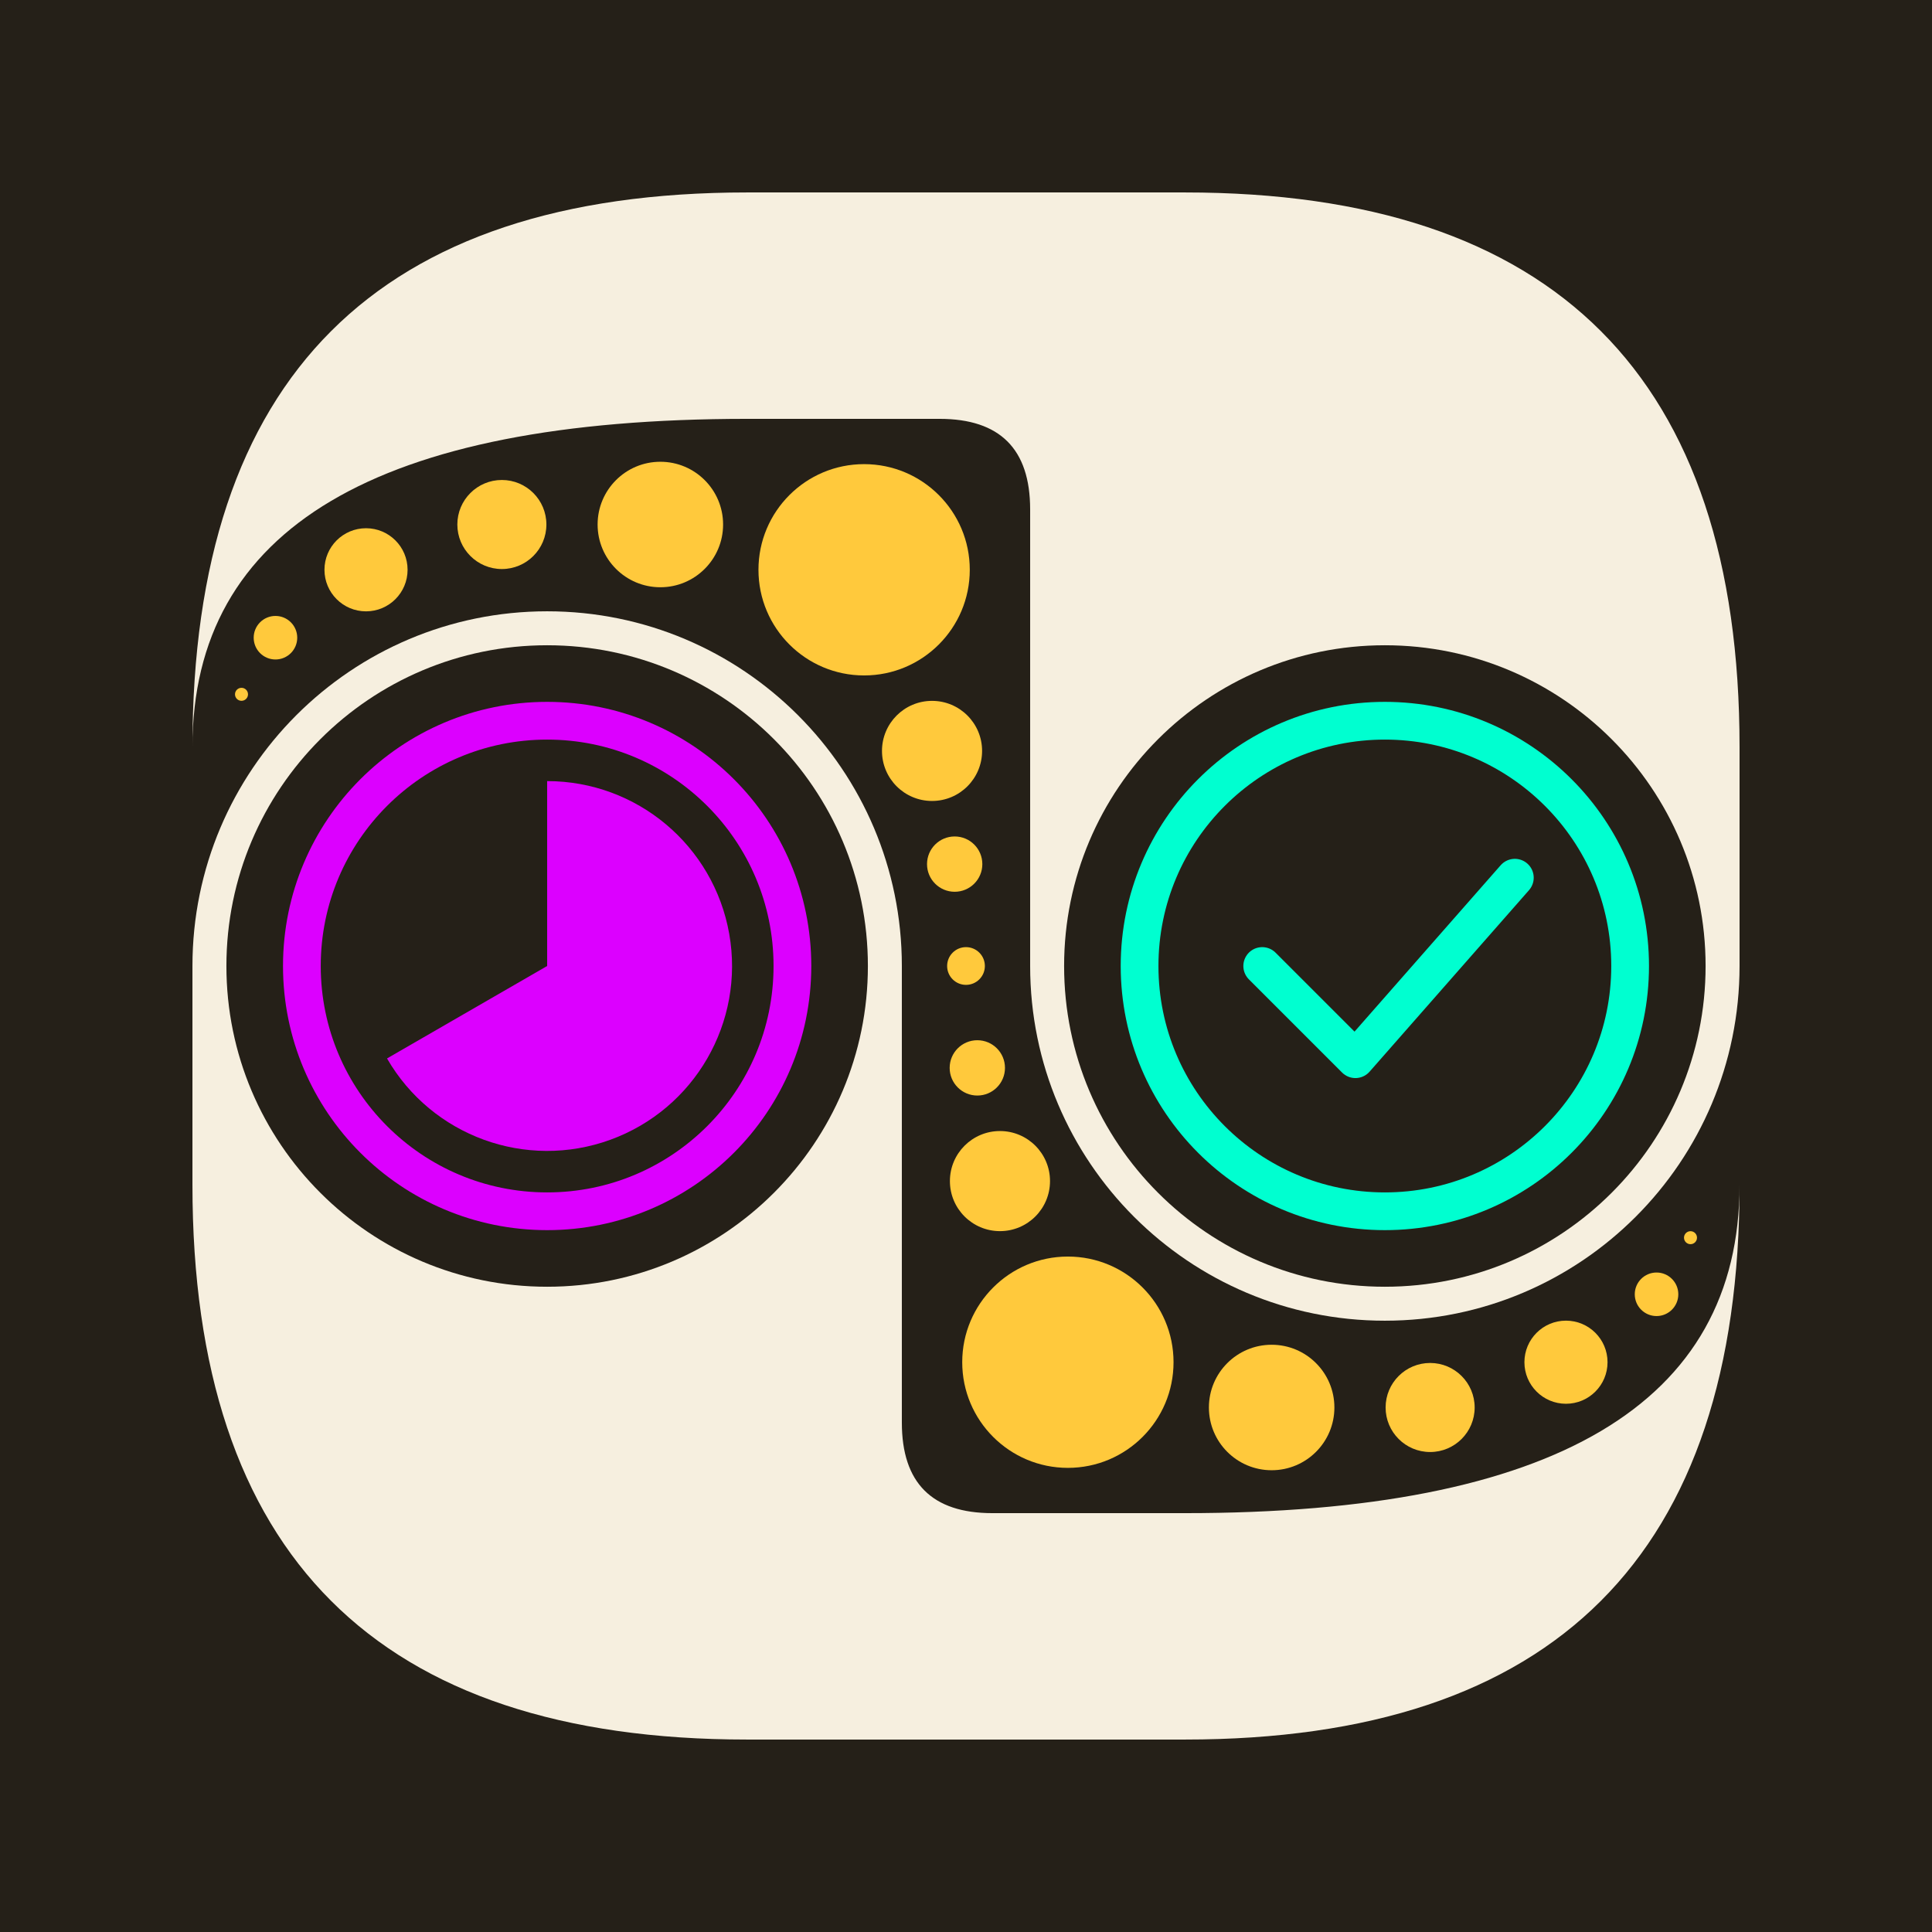
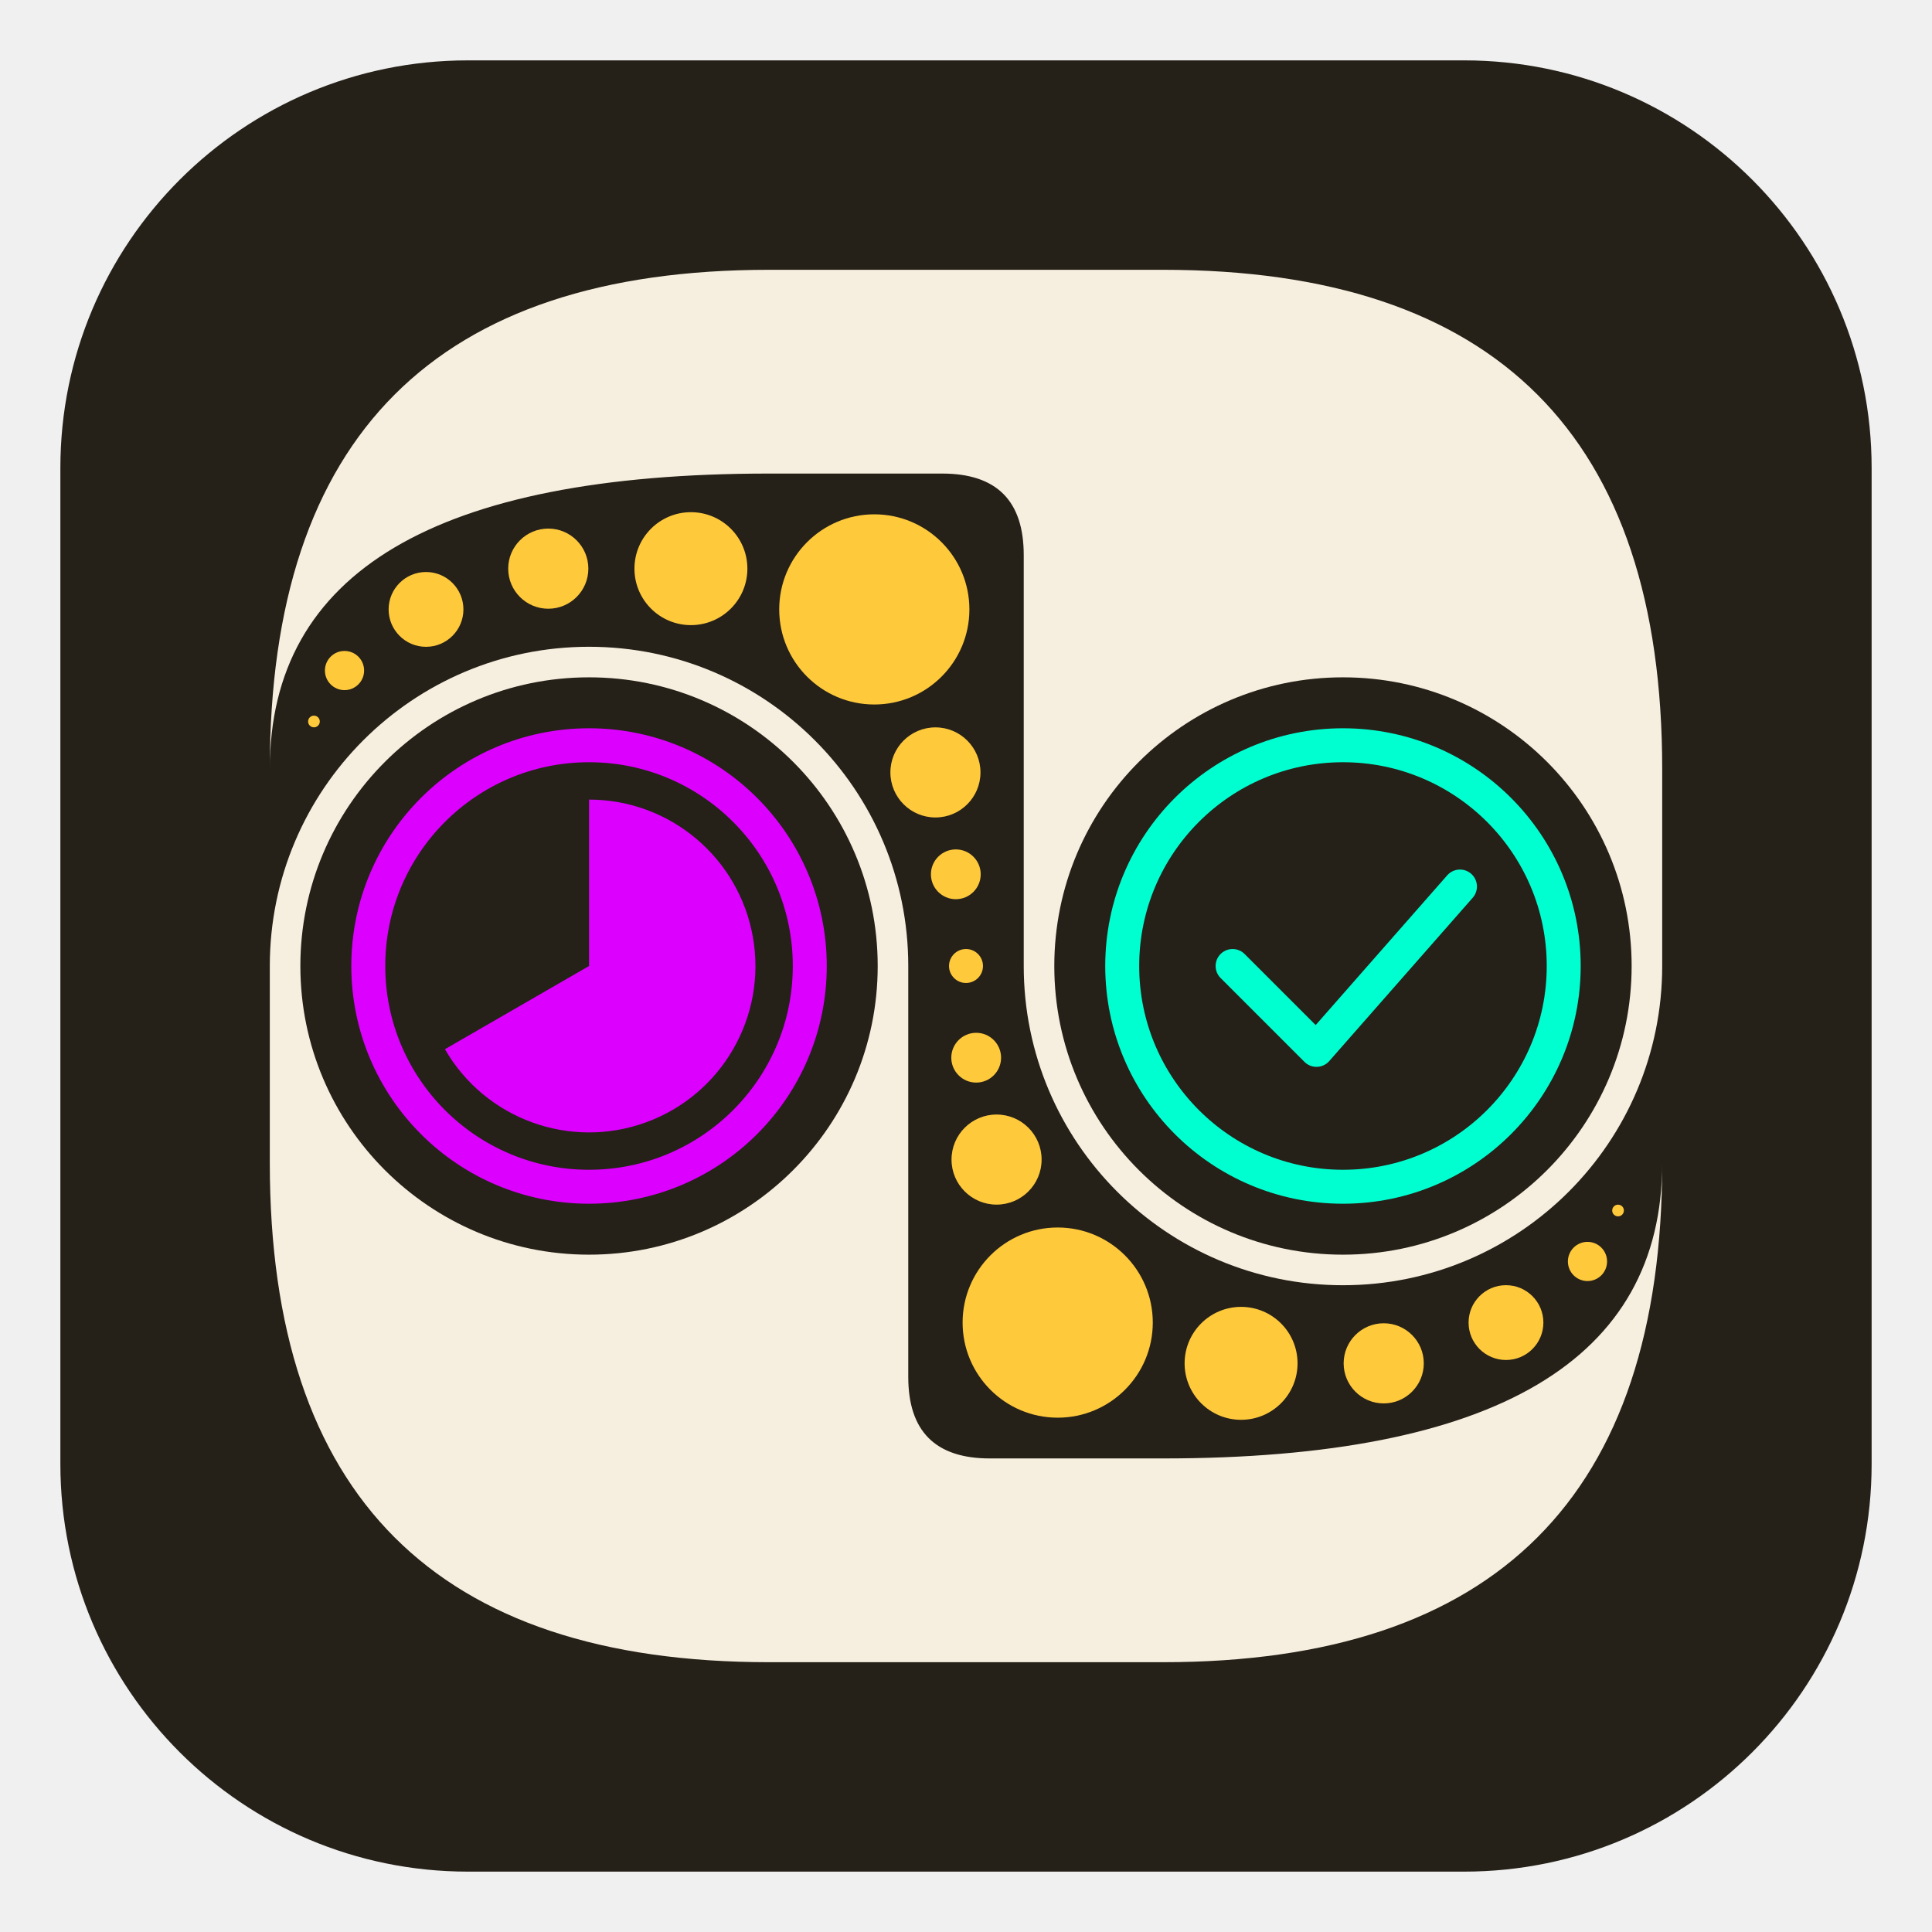
<svg xmlns="http://www.w3.org/2000/svg" xmlns:xlink="http://www.w3.org/1999/xlink" width="1024" height="1024" viewBox="0 0 256 256">
-   <rect x="0" y="0" width="256" height="256" fill="#252018" />
-   <defs>
-     <mask id="iogtzijptwim" maskUnits="userSpaceOnUse" x="0" y="0" width="256" height="256">
-       <rect x="0" y="0" width="256" height="256" fill="white" />
-       <circle cx="183.5" cy="128" r="42.5" fill="black" />
-     </mask>
-     <path id="iogtzijptwip" d="M25.5 99 V99 Q25.5 25.5 99 25.5 H157 Q230.5 25.5 230.5 99 V128 A47 47 0 0 1 136.5 128 V67.5 Q136.5 55.5 124.5 55.5 H99 Q25.5 55.5 25.5 99 Z" fill="#F6EFDF" mask="url(#iogtzijptwim)" />
-   </defs>
-   <use xlink:href="#iogtzijptwip" />
-   <use xlink:href="#iogtzijptwip" transform="rotate(180 128 128)" />
-   <circle cx="114.5" cy="75.5" r="14" fill="#FFC93C" />
-   <circle cx="141.5" cy="180.5" r="14" fill="#FFC93C" />
-   <circle cx="87.5" cy="69.5" r="8.314" fill="#FFC93C" />
-   <circle cx="168.5" cy="186.5" r="8.314" fill="#FFC93C" />
-   <circle cx="123.5" cy="99.5" r="6.632" fill="#FFC93C" />
-   <circle cx="132.5" cy="156.5" r="6.632" fill="#FFC93C" />
-   <circle cx="66.5" cy="69.5" r="5.9" fill="#FFC93C" />
-   <circle cx="189.5" cy="186.5" r="5.9" fill="#FFC93C" />
-   <circle cx="48.5" cy="75.5" r="5.507" fill="#FFC93C" />
-   <circle cx="207.5" cy="180.5" r="5.507" fill="#FFC93C" />
-   <circle cx="126.5" cy="114.5" r="3.665" fill="#FFC93C" />
-   <circle cx="129.5" cy="141.5" r="3.665" fill="#FFC93C" />
-   <circle cx="36.5" cy="84.5" r="2.885" fill="#FFC93C" />
-   <circle cx="219.5" cy="171.5" r="2.885" fill="#FFC93C" />
-   <circle cx="32" cy="92" r="0.861" fill="#FFC93C" />
-   <circle cx="224" cy="164" r="0.861" fill="#FFC93C" />
-   <rect x="151" y="95.5" width="65" height="65" rx="32.5" fill="none" stroke="#00FFD0" stroke-width="5" />
-   <path d="M167.25 128 L179.6 140.35 L200.725 116.3" fill="none" stroke="#00FFD0" stroke-width="5" stroke-linecap="round" stroke-linejoin="round" />
-   <circle cx="72.5" cy="128" r="32.5" fill="none" stroke="#DC00FF" stroke-width="5" />
-   <path d="M72.5 128 L72.5 103.5 A24.5 24.5 0 1 1 51.282 140.25 Z" fill="#DC00FF" />
-   <circle cx="128" cy="128" r="2.5" fill="#FFC93C" />
+   <rect x="8" y="8" width="240" height="240" rx="54" fill="#252018" />
+   <g transform="translate(12.8 12.8) scale(.9)">
+     <defs>
+       <mask id="iogtzijptwim" maskUnits="userSpaceOnUse" x="0" y="0" width="256" height="256">
+         <rect x="0" y="0" width="256" height="256" fill="white" />
+         <circle cx="183.5" cy="128" r="42.5" fill="black" />
+       </mask>
+       <path id="iogtzijptwip" d="M25.5 99 V99 Q25.5 25.5 99 25.5 H157 Q230.5 25.5 230.5 99 V128 A47 47 0 0 1 136.5 128 V67.5 Q136.5 55.5 124.5 55.5 H99 Q25.5 55.5 25.5 99 Z" fill="#F6EFDF" mask="url(#iogtzijptwim)" />
+     </defs>
+     <use xlink:href="#iogtzijptwip" />
+     <use xlink:href="#iogtzijptwip" transform="rotate(180 128 128)" />
+     <circle cx="114.5" cy="75.5" r="14" fill="#FFC93C" />
+     <circle cx="141.5" cy="180.5" r="14" fill="#FFC93C" />
+     <circle cx="87.5" cy="69.5" r="8.314" fill="#FFC93C" />
+     <circle cx="168.5" cy="186.5" r="8.314" fill="#FFC93C" />
+     <circle cx="123.5" cy="99.5" r="6.632" fill="#FFC93C" />
+     <circle cx="132.5" cy="156.5" r="6.632" fill="#FFC93C" />
+     <circle cx="66.5" cy="69.5" r="5.9" fill="#FFC93C" />
+     <circle cx="189.5" cy="186.5" r="5.9" fill="#FFC93C" />
+     <circle cx="48.5" cy="75.5" r="5.507" fill="#FFC93C" />
+     <circle cx="207.5" cy="180.5" r="5.507" fill="#FFC93C" />
+     <circle cx="126.5" cy="114.5" r="3.665" fill="#FFC93C" />
+     <circle cx="129.5" cy="141.5" r="3.665" fill="#FFC93C" />
+     <circle cx="36.5" cy="84.5" r="2.885" fill="#FFC93C" />
+     <circle cx="219.5" cy="171.5" r="2.885" fill="#FFC93C" />
+     <circle cx="32" cy="92" r="0.861" fill="#FFC93C" />
+     <circle cx="224" cy="164" r="0.861" fill="#FFC93C" />
+     <rect x="151" y="95.5" width="65" height="65" rx="32.5" fill="none" stroke="#00FFD0" stroke-width="5" />
+     <path d="M167.25 128 L179.6 140.35 L200.725 116.3" fill="none" stroke="#00FFD0" stroke-width="5" stroke-linecap="round" stroke-linejoin="round" />
+     <circle cx="72.5" cy="128" r="32.5" fill="none" stroke="#DC00FF" stroke-width="5" />
+     <path d="M72.5 128 L72.5 103.5 A24.5 24.5 0 1 1 51.282 140.25 Z" fill="#DC00FF" />
+     <circle cx="128" cy="128" r="2.5" fill="#FFC93C" />
+   </g>
</svg>
